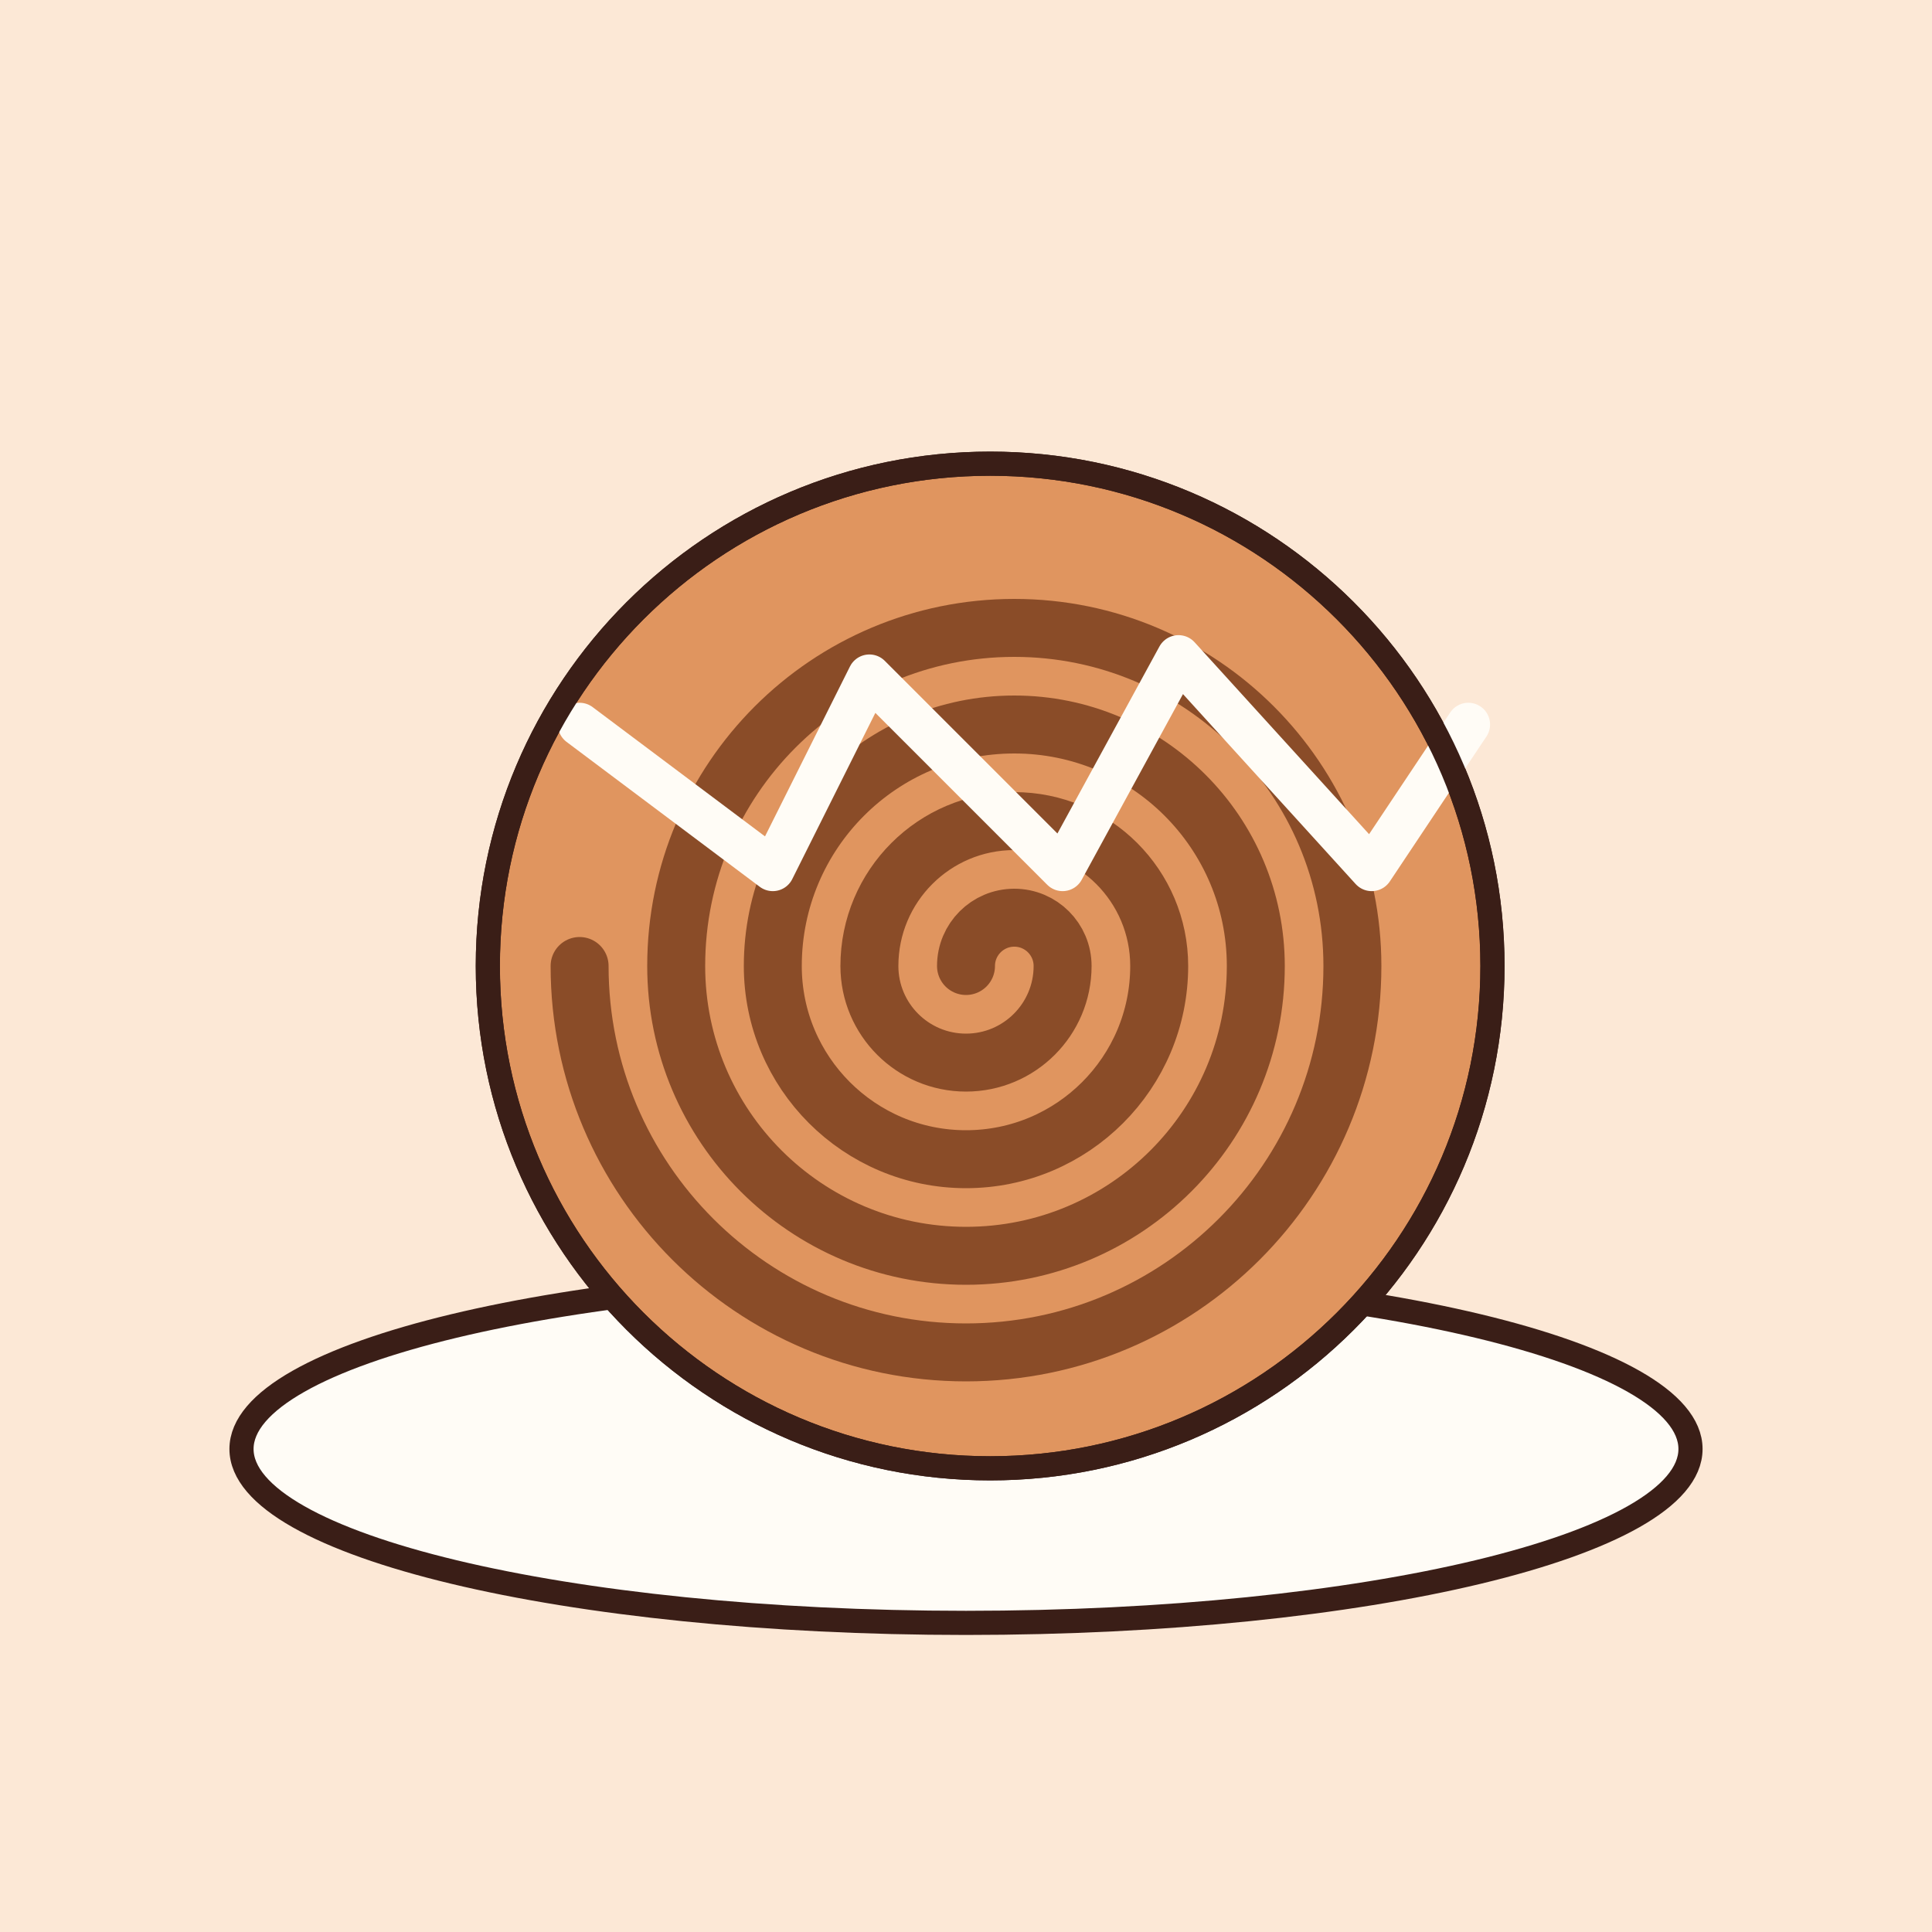
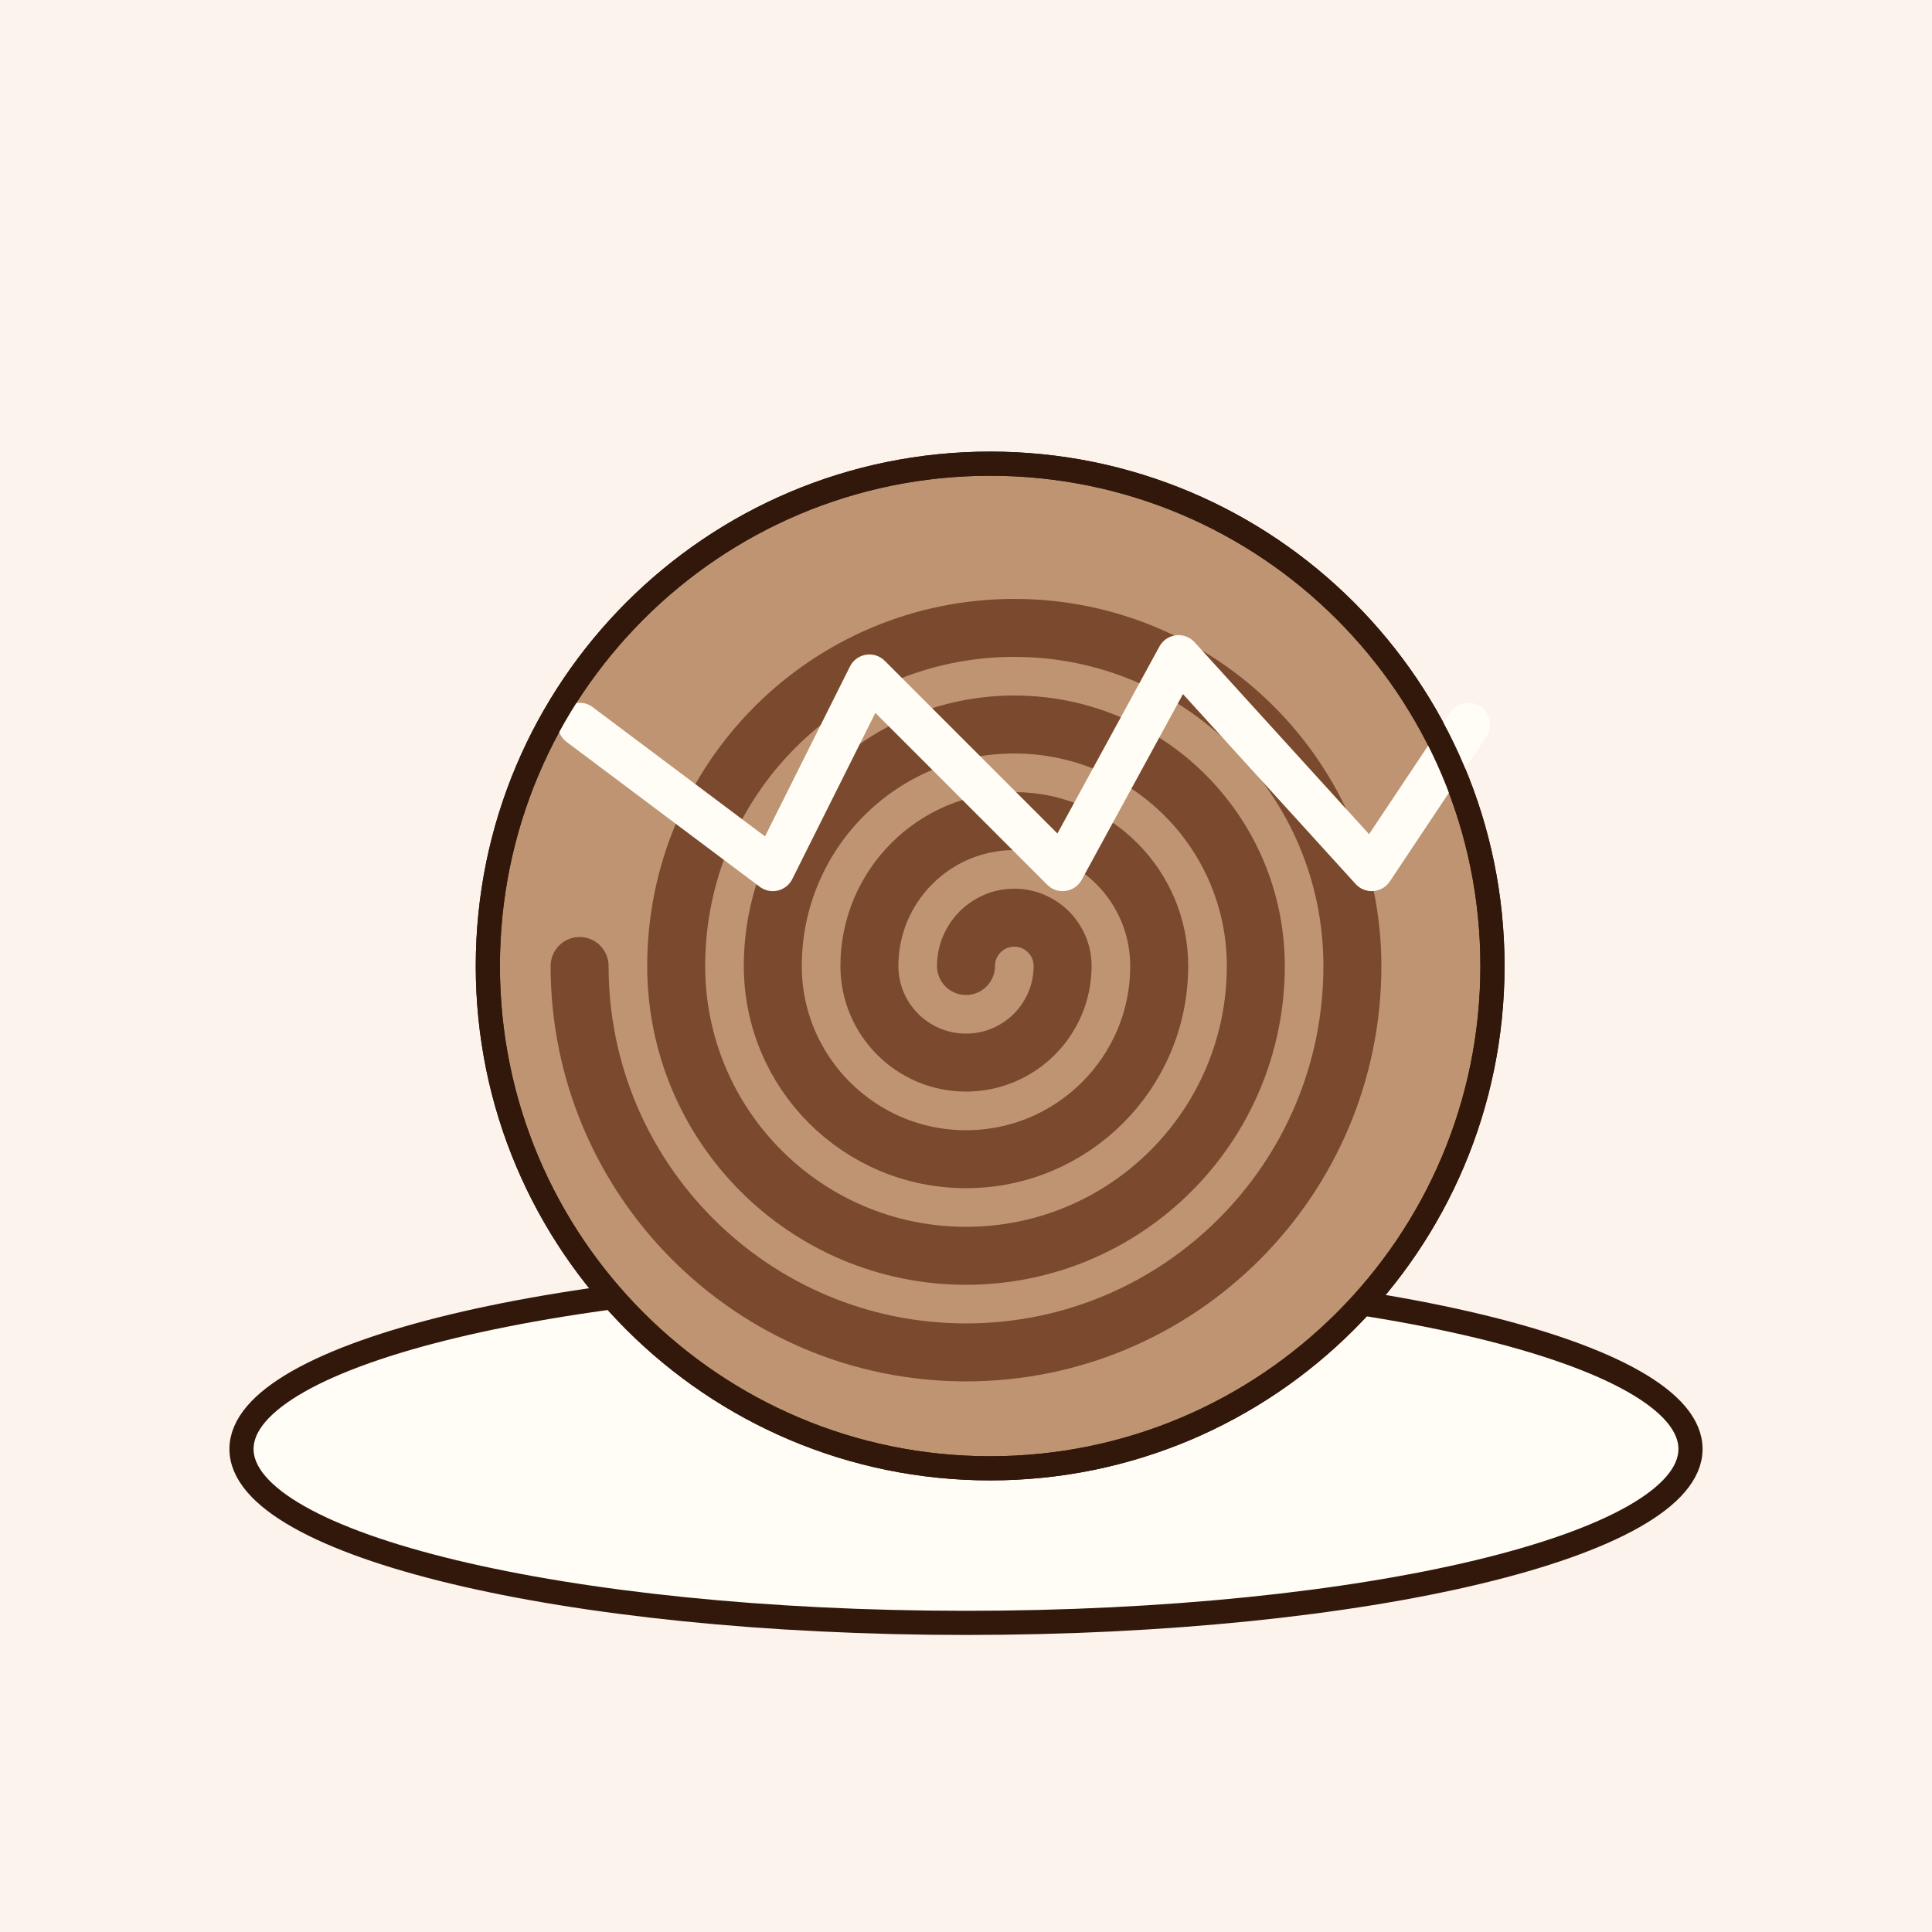
<svg xmlns="http://www.w3.org/2000/svg" viewBox="0 0 400 400">
-   <rect width="400" height="400" fill="#fce8d6" />
-   <g stroke="#3a1e17" stroke-width="5" stroke-linejoin="round" stroke-linecap="round">
-     <ellipse cx="200" cy="300" rx="150" ry="36" fill="#fffcf6" />
-     <circle cx="205" cy="200" r="104" fill="#e0955f" />
+   <rect width="400" height="400" fill="#fcf3ed" />
+   <g stroke="#32180b" stroke-width="5" stroke-linejoin="round" stroke-linecap="round">
+     <ellipse cx="200" cy="300" rx="150" ry="36" fill="#fffdf6" />
+     <circle cx="205" cy="200" r="104" fill="#be9472" />
  </g>
-   <path d="M200 200a10 10 0 0 1 20 0a20 20 0 0 1-40 0a30 30 0 0 1 60 0a40 40 0 0 1-80 0a50 50 0 0 1 100 0a60 60 0 0 1-120 0a70 70 0 0 1 140 0a80 80 0 0 1-160 0" fill="none" stroke="#8a4c28" stroke-width="12" stroke-linecap="round" />
-   <path d="M120 150l40 30 20-40 40 40 24-44 40 44 20-30" fill="none" stroke="#fffcf6" stroke-width="9" stroke-linecap="round" stroke-linejoin="round" />
-   <circle cx="205" cy="200" r="104" fill="none" stroke="#3a1e17" stroke-width="5" />
+   <path d="M200 200a10 10 0 0 1 20 0a20 20 0 0 1-40 0a30 30 0 0 1 60 0a40 40 0 0 1-80 0a50 50 0 0 1 100 0a60 60 0 0 1-120 0a70 70 0 0 1 140 0a80 80 0 0 1-160 0" fill="none" stroke="#7a492e" stroke-width="12" stroke-linecap="round" />
+   <path d="M120 150l40 30 20-40 40 40 24-44 40 44 20-30" fill="none" stroke="#fffdf6" stroke-width="9" stroke-linecap="round" stroke-linejoin="round" />
+   <circle cx="205" cy="200" r="104" fill="none" stroke="#32180b" stroke-width="5" />
</svg>
